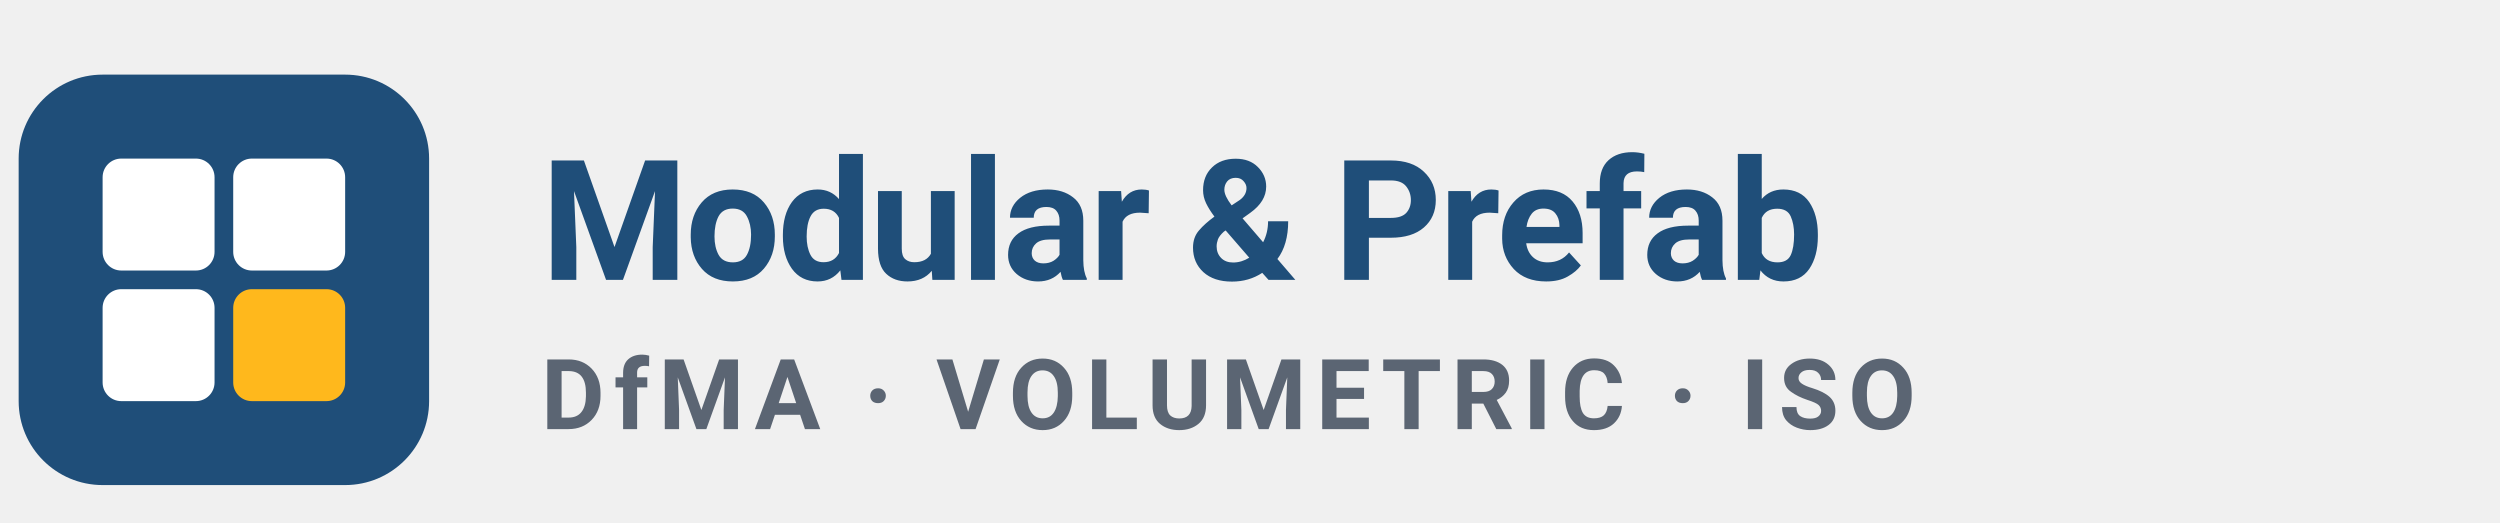
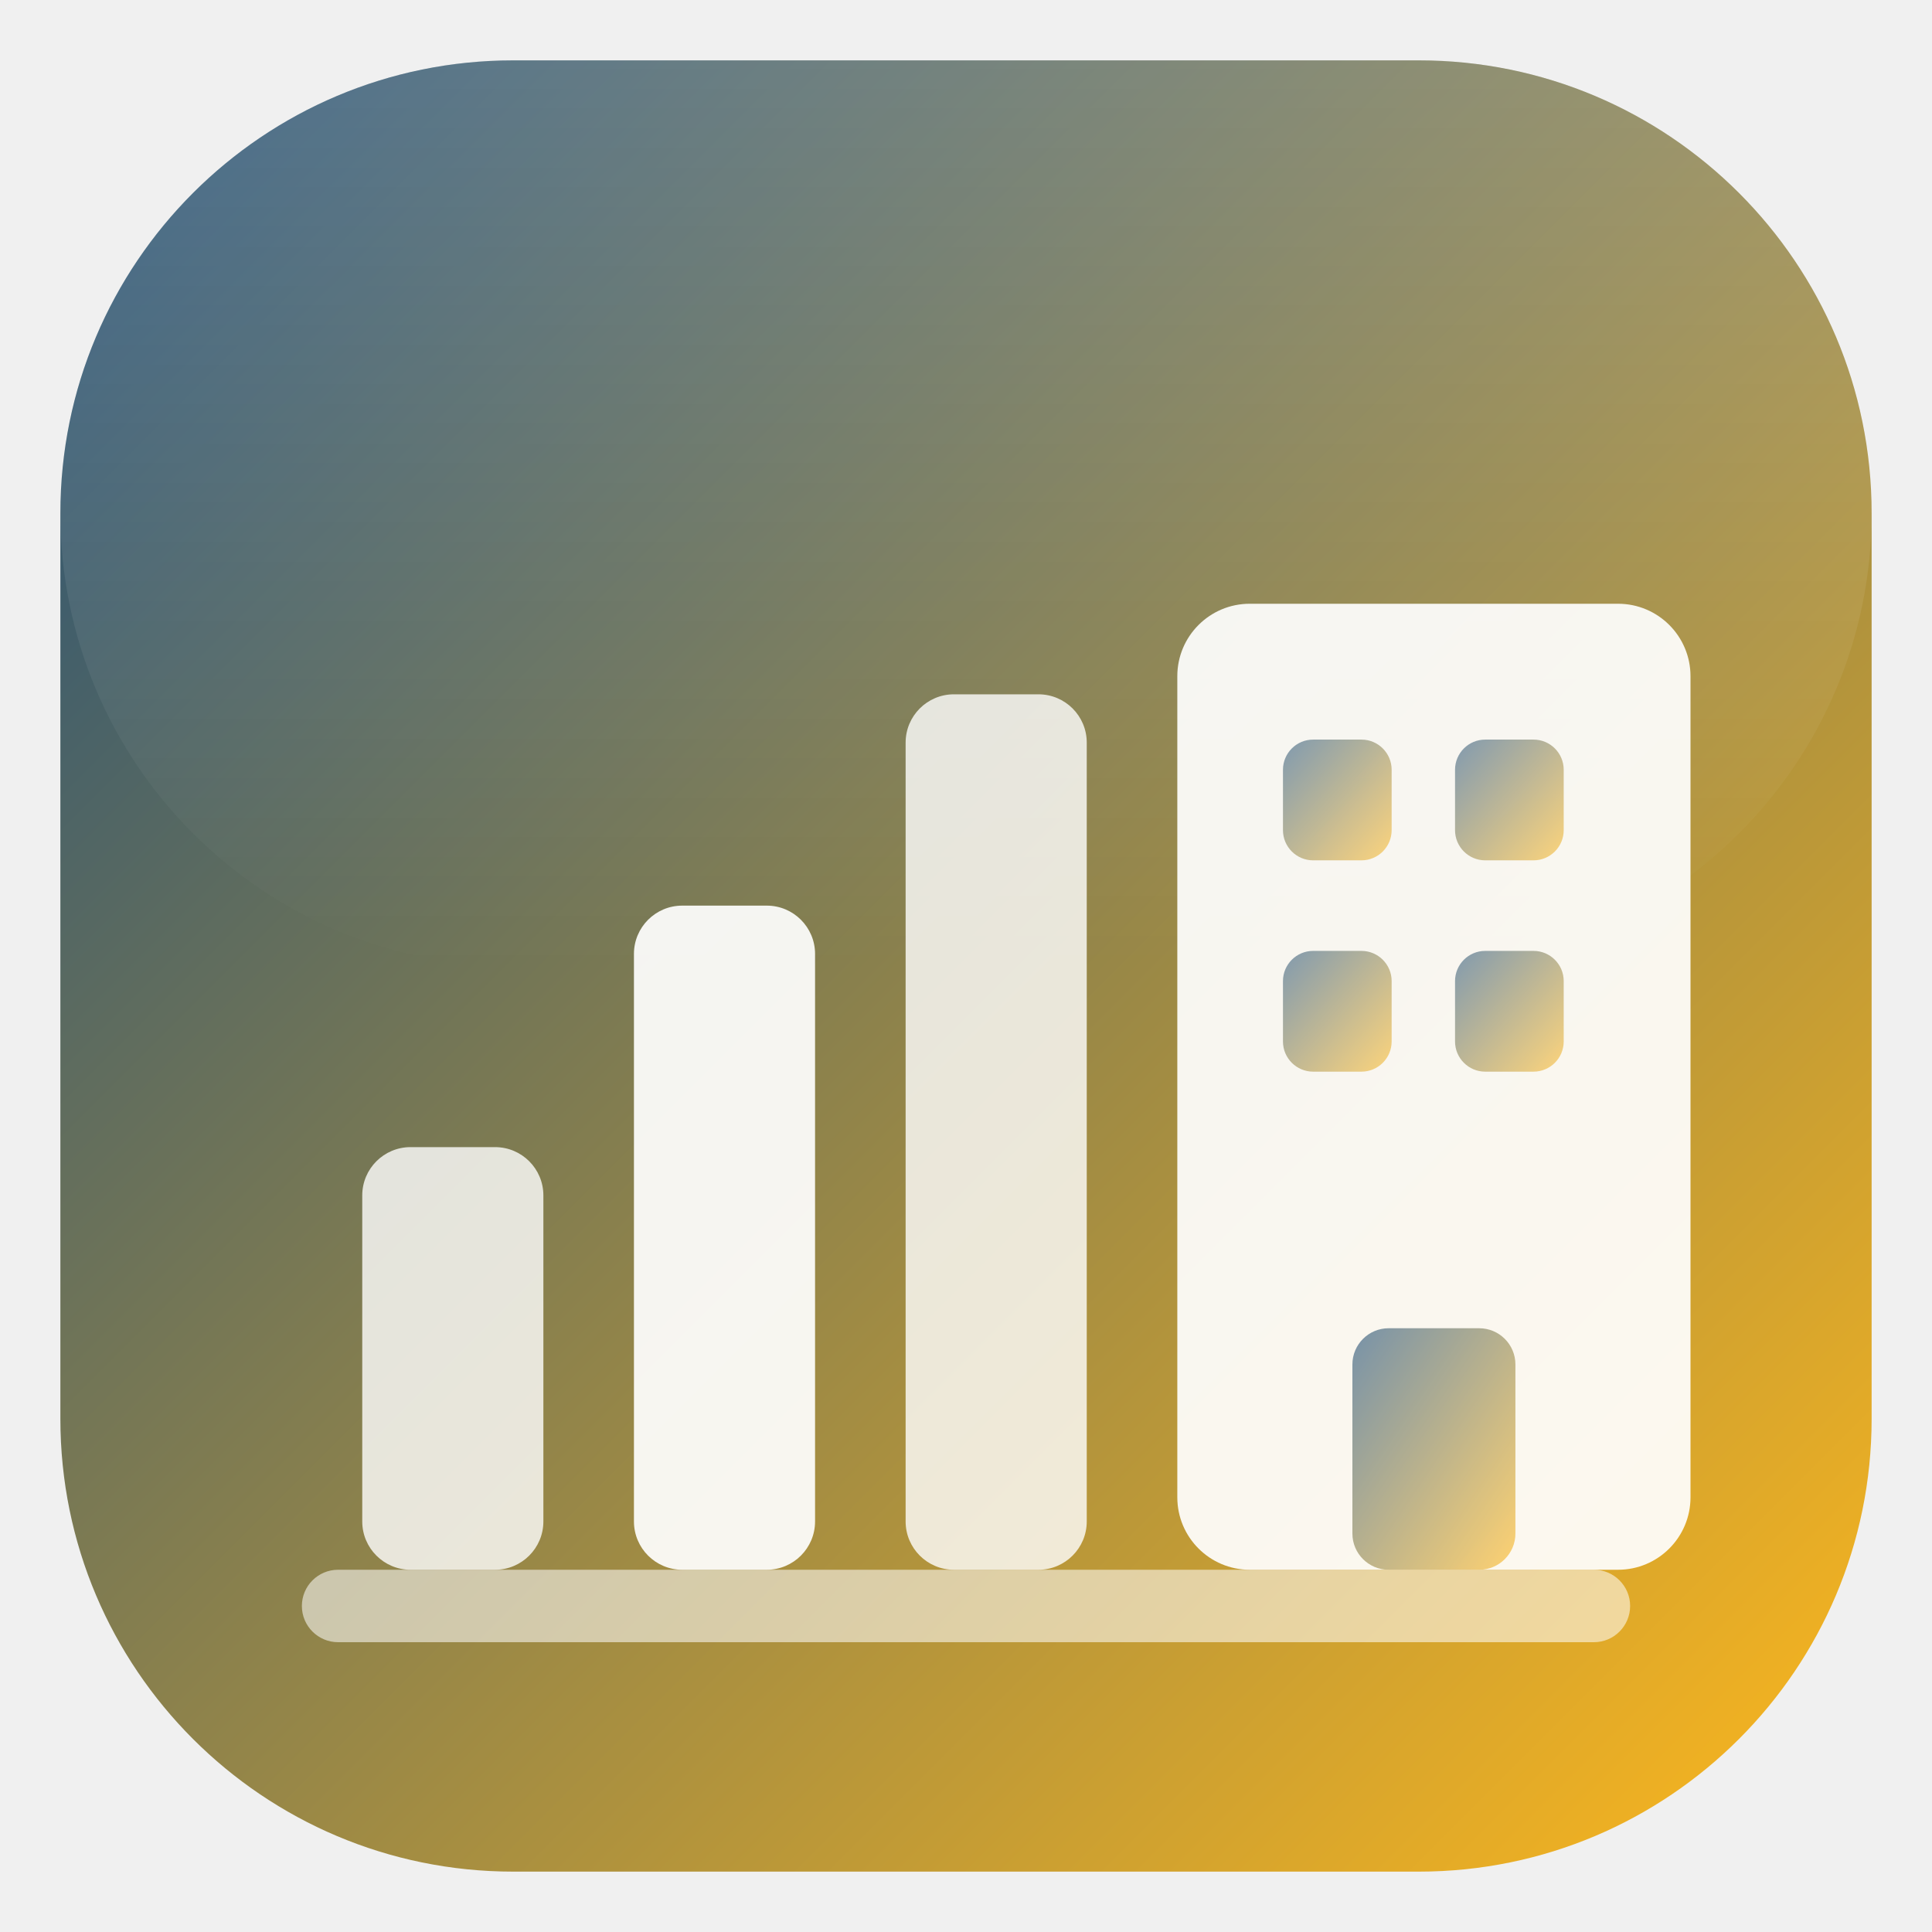
- <svg xmlns="http://www.w3.org/2000/svg" viewBox="0 0 268 56" width="268" height="56" role="img" aria-label="Modular and Prefab Pack">
-   <rect x="2" y="8" width="44" height="44" rx="9" fill="#1F4E79" />
-   <g fill="#FFFFFF">
-     <rect x="11" y="17" width="12" height="12" rx="2" />
-     <rect x="25" y="17" width="12" height="12" rx="2" />
-     <rect x="11" y="31" width="12" height="12" rx="2" />
-   </g>
-   <rect x="25" y="31" width="12" height="12" rx="2" fill="#FFB81C" />
-   <g font-family="-apple-system, BlinkMacSystemFont, 'Segoe UI', Roboto, 'Helvetica Neue', Arial, sans-serif" letter-spacing="-0.3">
-     <text x="58" y="30" font-size="18" font-weight="700" fill="#1F4E79">Modular &amp; Prefab</text>
-     <text x="58" y="46" font-size="10.5" font-weight="600" fill="#5B6573" letter-spacing="1">DfMA · VOLUMETRIC · ISO</text>
-   </g>
+ <svg xmlns="http://www.w3.org/2000/svg" viewBox="0 0 64 64" role="img" aria-label="Modular &amp; Prefab Pack">
+   <defs>
+     <linearGradient id="g_modular_prefab" x1="0" y1="0" x2="1" y2="1">
+       <stop offset="0" stop-color="#1f4e79" />
+       <stop offset="1" stop-color="#ffb81c" />
+     </linearGradient>
+     <linearGradient id="s_modular_prefab" x1="0" y1="0" x2="0" y2="1">
+       <stop offset="0" stop-color="#ffffff" stop-opacity=".18" />
+       <stop offset="1" stop-color="#ffffff" stop-opacity="0" />
+     </linearGradient>
+   </defs>
+   <rect x="2" y="2" width="60" height="60" rx="15" fill="url(#g_modular_prefab)" />
+   <rect x="2" y="2" width="60" height="30" rx="15" fill="url(#s_modular_prefab)" />
+   <rect x="12" y="38" width="6" height="14" rx="1.6" fill="#fff" opacity=".80" />
+   <rect x="21" y="30" width="6" height="22" rx="1.6" fill="#fff" opacity=".92" />
+   <rect x="30" y="23" width="6" height="29" rx="1.6" fill="#fff" opacity=".80" />
+   <rect x="39" y="20" width="17" height="32" rx="2.4" fill="#fff" opacity=".92" />
+   <rect x="42.5" y="24.5" width="3.6" height="4" rx="1" fill="url(#g_modular_prefab)" opacity=".55" />
+   <rect x="48.2" y="24.5" width="3.6" height="4" rx="1" fill="url(#g_modular_prefab)" opacity=".55" />
+   <rect x="42.5" y="31.5" width="3.6" height="4" rx="1" fill="url(#g_modular_prefab)" opacity=".55" />
+   <rect x="48.2" y="31.5" width="3.6" height="4" rx="1" fill="url(#g_modular_prefab)" opacity=".55" />
+   <rect x="44.8" y="44" width="5.4" height="8" rx="1.2" fill="url(#g_modular_prefab)" opacity=".60" />
+   <rect x="10" y="52" width="44" height="2.4" rx="1.2" fill="#fff" opacity=".55" />
</svg>
